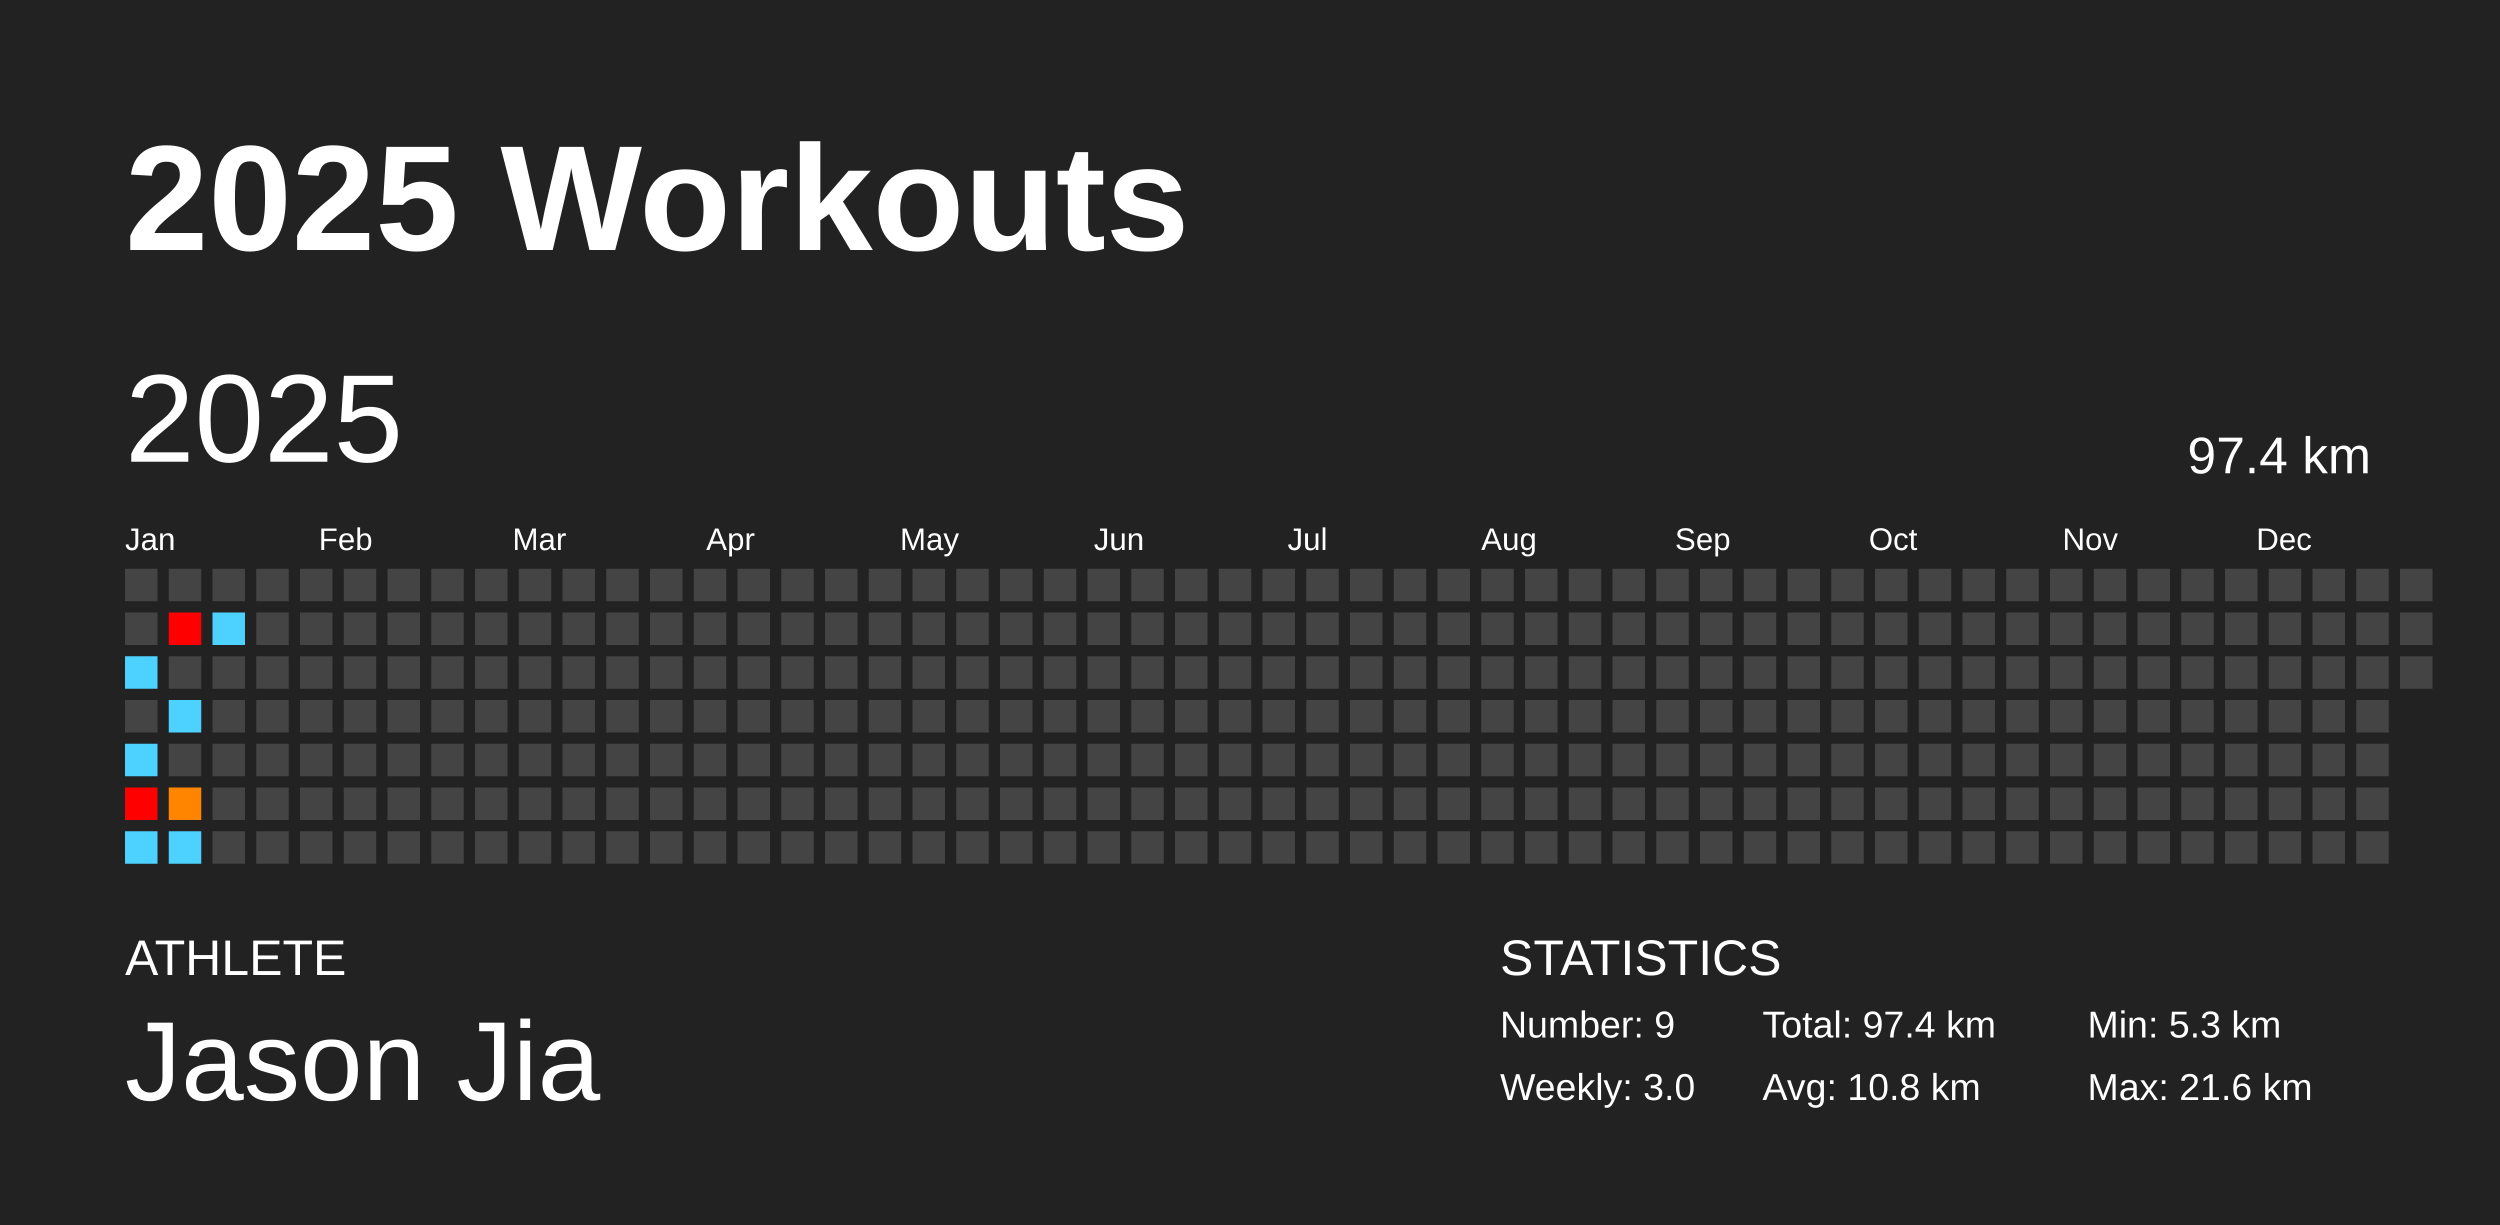
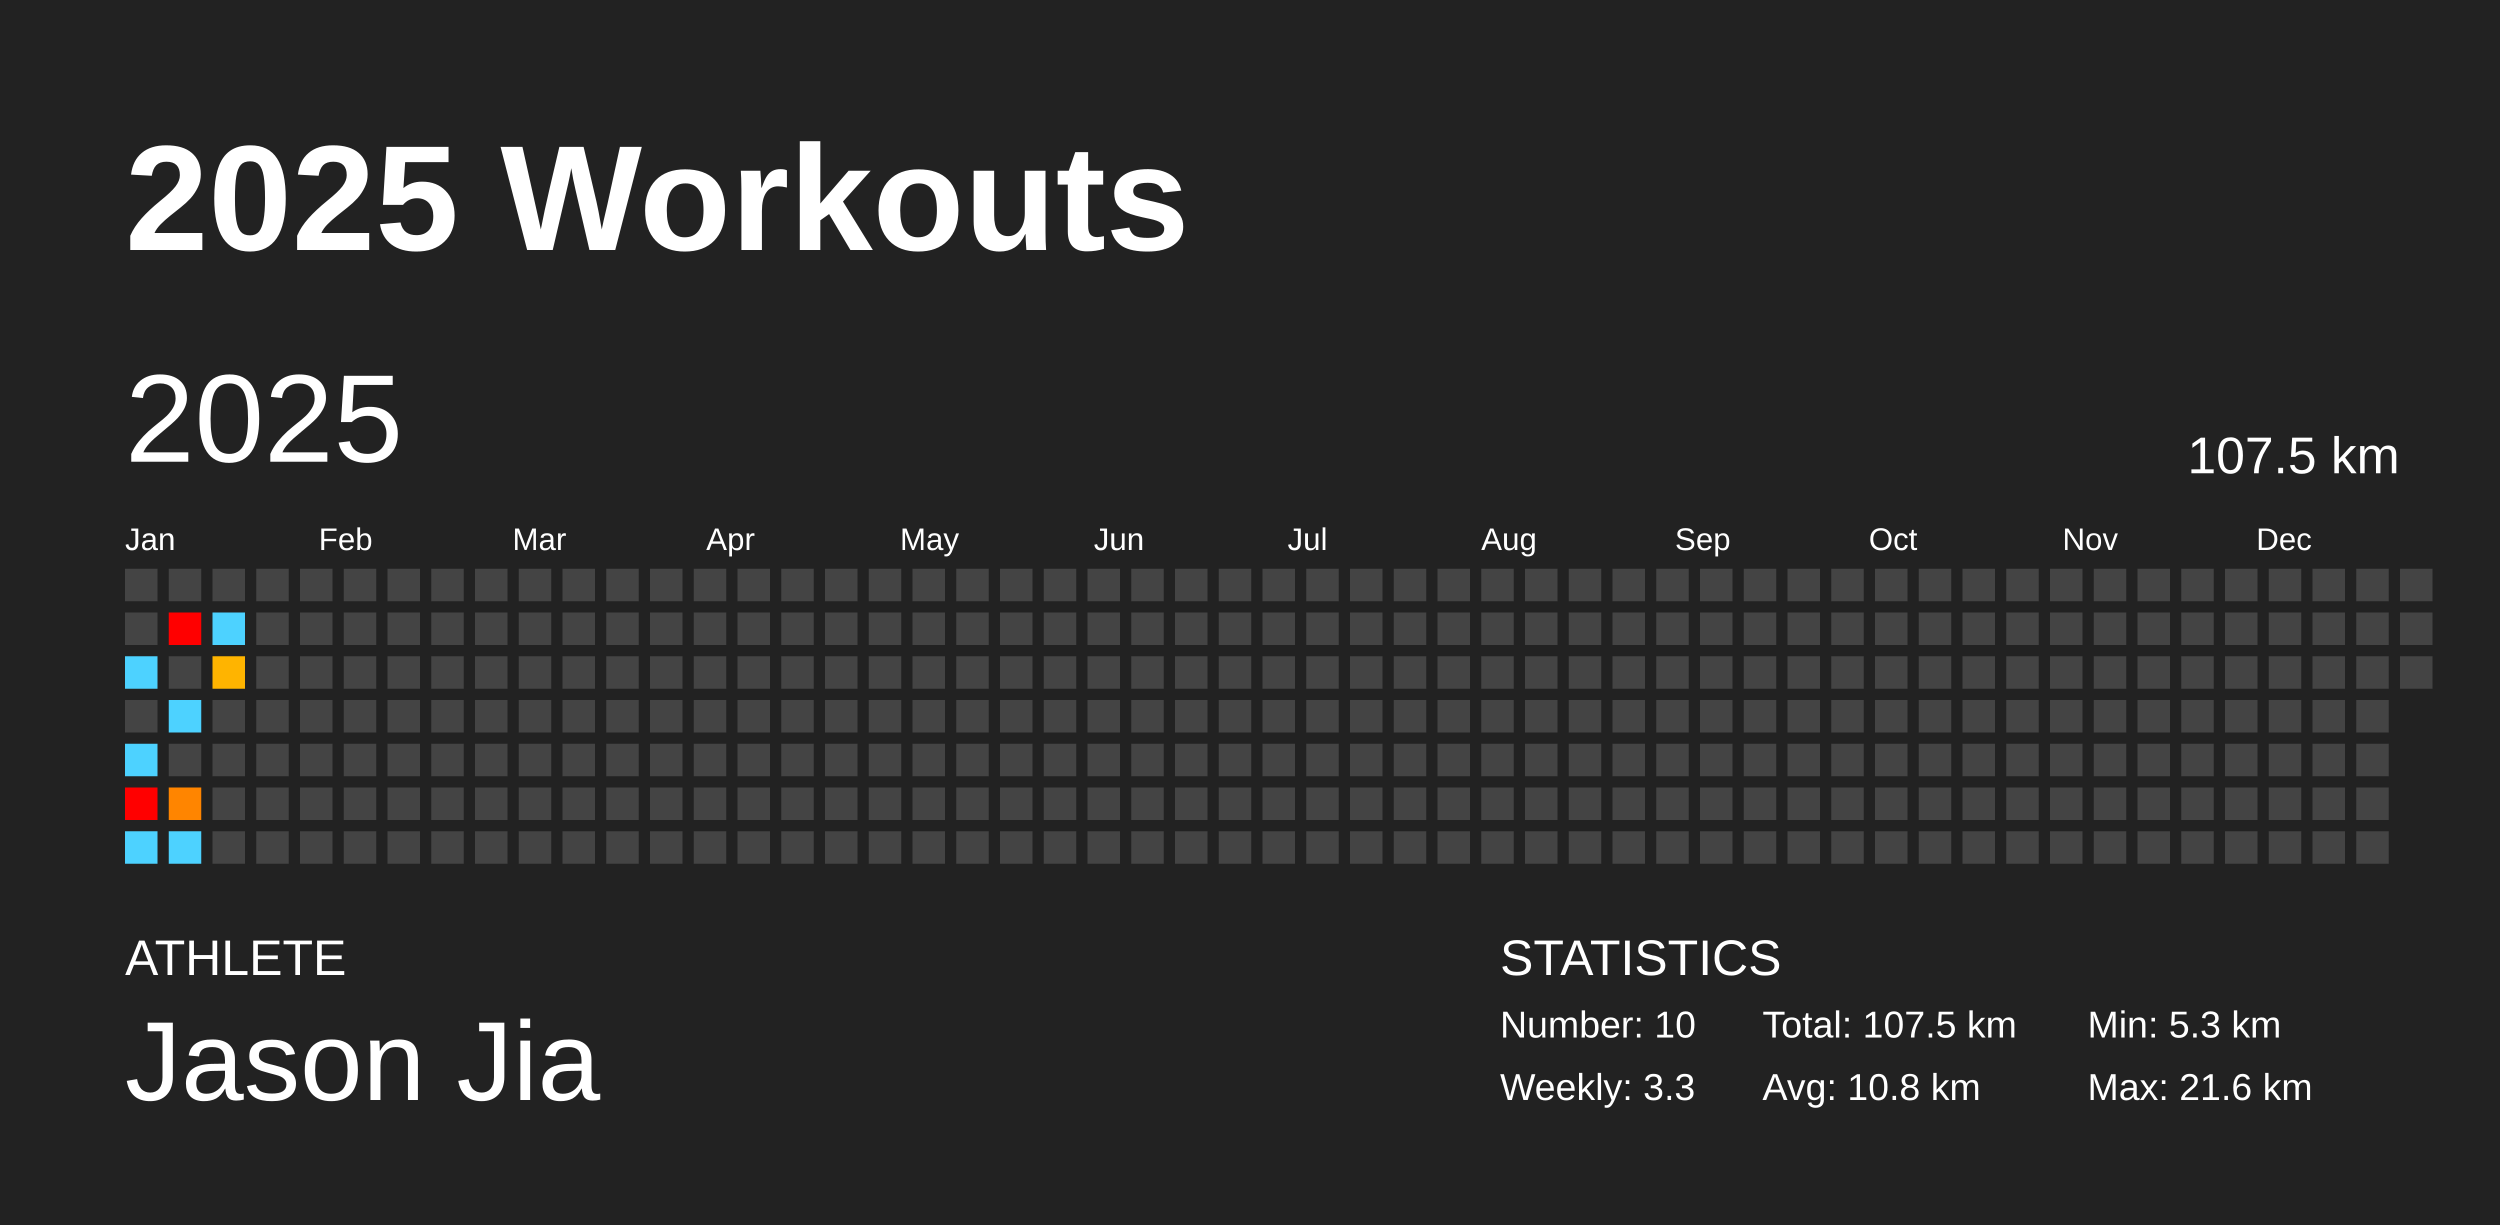
<svg xmlns="http://www.w3.org/2000/svg" baseProfile="full" height="98mm" version="1.1" viewBox="0,0,200,98" width="200mm">
  <defs />
  <rect fill="#222222" height="98" width="200" x="0" y="0" />
  <text fill="#FFFFFF" style="font-size:12px; font-family:Arial; font-weight:bold;" x="10" y="20">2025 Workouts</text>
  <text fill="#FFFFFF" style="font-size:4px; font-family:Arial" x="10" y="78">ATHLETE</text>
  <text fill="#FFFFFF" style="font-size:9px; font-family:Arial" x="10" y="88">Jason Jia</text>
  <text fill="#FFFFFF" style="font-size:4px; font-family:Arial" x="120" y="78">STATISTICS</text>
-   <text fill="#FFFFFF" style="font-size:3px; font-family:Arial" x="120" y="83">Number: 9</text>
-   <text fill="#FFFFFF" style="font-size:3px; font-family:Arial" x="120" y="88">Weekly: 3.0</text>
-   <text fill="#FFFFFF" style="font-size:3px; font-family:Arial" x="141" y="83">Total: 97.4 km</text>
+   <text fill="#FFFFFF" style="font-size:3px; font-family:Arial" x="120" y="83">Number: 10</text>
+   <text fill="#FFFFFF" style="font-size:3px; font-family:Arial" x="120" y="88">Weekly: 3.3</text>
+   <text fill="#FFFFFF" style="font-size:3px; font-family:Arial" x="141" y="83">Total: 107.5 km</text>
  <text fill="#FFFFFF" style="font-size:3px; font-family:Arial" x="141" y="88">Avg: 10.8 km</text>
  <text fill="#FFFFFF" style="font-size:3px; font-family:Arial" x="167" y="83">Min: 5.3 km</text>
  <text fill="#FFFFFF" style="font-size:3px; font-family:Arial" x="167" y="88">Max: 21.6 km</text>
  <text dominant-baseline="hanging" fill="#FFFFFF" style="font-size:10.0px; font-family:Arial;" x="10" y="30">2025</text>
-   <text dominant-baseline="hanging" fill="#FFFFFF" style="font-size:4.125px; font-family:Arial;" x="175" y="35">97.4 km</text>
+   <text dominant-baseline="hanging" fill="#FFFFFF" style="font-size:4.125px; font-family:Arial;" x="175" y="35">107.5 km</text>
  <text fill="#FFFFFF" style="font-size:2.5px; font-family:Arial" x="10.0" y="44">Jan</text>
  <text fill="#FFFFFF" style="font-size:2.5px; font-family:Arial" x="25.5" y="44">Feb</text>
  <text fill="#FFFFFF" style="font-size:2.5px; font-family:Arial" x="41.0" y="44">Mar</text>
  <text fill="#FFFFFF" style="font-size:2.5px; font-family:Arial" x="56.5" y="44">Apr</text>
  <text fill="#FFFFFF" style="font-size:2.5px; font-family:Arial" x="72.0" y="44">May</text>
  <text fill="#FFFFFF" style="font-size:2.5px; font-family:Arial" x="87.5" y="44">Jun</text>
  <text fill="#FFFFFF" style="font-size:2.5px; font-family:Arial" x="103.0" y="44">Jul</text>
  <text fill="#FFFFFF" style="font-size:2.5px; font-family:Arial" x="118.5" y="44">Aug</text>
  <text fill="#FFFFFF" style="font-size:2.5px; font-family:Arial" x="134.0" y="44">Sep</text>
  <text fill="#FFFFFF" style="font-size:2.5px; font-family:Arial" x="149.5" y="44">Oct</text>
  <text fill="#FFFFFF" style="font-size:2.5px; font-family:Arial" x="165.0" y="44">Nov</text>
  <text fill="#FFFFFF" style="font-size:2.5px; font-family:Arial" x="180.5" y="44">Dec</text>
  <rect fill="#444444" height="2.6" width="2.6" x="10.0" y="45.5" />
  <rect fill="#444444" height="2.6" width="2.6" x="10.0" y="49.0" />
  <rect fill="#4dd2ff" height="2.6" width="2.6" x="10.0" y="52.5" />
  <rect fill="#444444" height="2.6" width="2.6" x="10.0" y="56.0" />
  <rect fill="#4dd2ff" height="2.6" width="2.6" x="10.0" y="59.5" />
  <rect fill="red" height="2.6" width="2.6" x="10.0" y="63.0" />
  <rect fill="#4dd2ff" height="2.6" width="2.6" x="10.0" y="66.5" />
  <rect fill="#444444" height="2.6" width="2.6" x="13.5" y="45.5" />
  <rect fill="red" height="2.6" width="2.6" x="13.5" y="49.0" />
  <rect fill="#444444" height="2.6" width="2.6" x="13.5" y="52.5" />
  <rect fill="#4dd2ff" height="2.6" width="2.6" x="13.5" y="56.0" />
  <rect fill="#444444" height="2.6" width="2.6" x="13.5" y="59.5" />
  <rect fill="#ff8500" height="2.6" width="2.6" x="13.5" y="63.0" />
  <rect fill="#4dd2ff" height="2.6" width="2.6" x="13.5" y="66.5" />
  <rect fill="#444444" height="2.6" width="2.6" x="17.0" y="45.5" />
  <rect fill="#4dd2ff" height="2.6" width="2.6" x="17.0" y="49.0" />
-   <rect fill="#444444" height="2.6" width="2.6" x="17.0" y="52.5" />
+   <rect fill="#ffb400" height="2.6" width="2.6" x="17.0" y="52.5" />
  <rect fill="#444444" height="2.6" width="2.6" x="17.0" y="56.0" />
  <rect fill="#444444" height="2.6" width="2.6" x="17.0" y="59.5" />
  <rect fill="#444444" height="2.6" width="2.6" x="17.0" y="63.0" />
  <rect fill="#444444" height="2.6" width="2.6" x="17.0" y="66.5" />
  <rect fill="#444444" height="2.6" width="2.6" x="20.5" y="45.5" />
  <rect fill="#444444" height="2.6" width="2.6" x="20.5" y="49.0" />
  <rect fill="#444444" height="2.6" width="2.6" x="20.5" y="52.5" />
  <rect fill="#444444" height="2.6" width="2.6" x="20.5" y="56.0" />
  <rect fill="#444444" height="2.6" width="2.6" x="20.5" y="59.5" />
  <rect fill="#444444" height="2.6" width="2.6" x="20.5" y="63.0" />
  <rect fill="#444444" height="2.6" width="2.6" x="20.5" y="66.5" />
  <rect fill="#444444" height="2.6" width="2.6" x="24.0" y="45.5" />
  <rect fill="#444444" height="2.6" width="2.6" x="24.0" y="49.0" />
  <rect fill="#444444" height="2.6" width="2.6" x="24.0" y="52.5" />
  <rect fill="#444444" height="2.6" width="2.6" x="24.0" y="56.0" />
  <rect fill="#444444" height="2.6" width="2.6" x="24.0" y="59.5" />
  <rect fill="#444444" height="2.6" width="2.6" x="24.0" y="63.0" />
  <rect fill="#444444" height="2.6" width="2.6" x="24.0" y="66.5" />
  <rect fill="#444444" height="2.6" width="2.6" x="27.5" y="45.5" />
  <rect fill="#444444" height="2.6" width="2.6" x="27.5" y="49.0" />
  <rect fill="#444444" height="2.6" width="2.6" x="27.5" y="52.5" />
  <rect fill="#444444" height="2.6" width="2.6" x="27.5" y="56.0" />
  <rect fill="#444444" height="2.6" width="2.6" x="27.5" y="59.5" />
  <rect fill="#444444" height="2.6" width="2.6" x="27.5" y="63.0" />
  <rect fill="#444444" height="2.6" width="2.6" x="27.5" y="66.5" />
  <rect fill="#444444" height="2.6" width="2.6" x="31.0" y="45.5" />
  <rect fill="#444444" height="2.6" width="2.6" x="31.0" y="49.0" />
  <rect fill="#444444" height="2.6" width="2.6" x="31.0" y="52.5" />
  <rect fill="#444444" height="2.6" width="2.6" x="31.0" y="56.0" />
  <rect fill="#444444" height="2.6" width="2.6" x="31.0" y="59.5" />
  <rect fill="#444444" height="2.6" width="2.6" x="31.0" y="63.0" />
  <rect fill="#444444" height="2.6" width="2.6" x="31.0" y="66.5" />
  <rect fill="#444444" height="2.6" width="2.6" x="34.5" y="45.5" />
  <rect fill="#444444" height="2.6" width="2.6" x="34.5" y="49.0" />
  <rect fill="#444444" height="2.6" width="2.6" x="34.5" y="52.5" />
  <rect fill="#444444" height="2.6" width="2.6" x="34.5" y="56.0" />
  <rect fill="#444444" height="2.6" width="2.6" x="34.5" y="59.5" />
  <rect fill="#444444" height="2.6" width="2.6" x="34.5" y="63.0" />
  <rect fill="#444444" height="2.6" width="2.6" x="34.5" y="66.5" />
  <rect fill="#444444" height="2.6" width="2.6" x="38.0" y="45.5" />
  <rect fill="#444444" height="2.6" width="2.6" x="38.0" y="49.0" />
  <rect fill="#444444" height="2.6" width="2.6" x="38.0" y="52.5" />
  <rect fill="#444444" height="2.6" width="2.6" x="38.0" y="56.0" />
  <rect fill="#444444" height="2.6" width="2.6" x="38.0" y="59.5" />
  <rect fill="#444444" height="2.6" width="2.6" x="38.0" y="63.0" />
  <rect fill="#444444" height="2.6" width="2.6" x="38.0" y="66.5" />
  <rect fill="#444444" height="2.6" width="2.6" x="41.5" y="45.5" />
  <rect fill="#444444" height="2.6" width="2.6" x="41.5" y="49.0" />
  <rect fill="#444444" height="2.6" width="2.6" x="41.5" y="52.5" />
  <rect fill="#444444" height="2.6" width="2.6" x="41.5" y="56.0" />
  <rect fill="#444444" height="2.6" width="2.6" x="41.5" y="59.5" />
  <rect fill="#444444" height="2.6" width="2.6" x="41.5" y="63.0" />
  <rect fill="#444444" height="2.6" width="2.6" x="41.5" y="66.5" />
  <rect fill="#444444" height="2.6" width="2.6" x="45.0" y="45.5" />
  <rect fill="#444444" height="2.6" width="2.6" x="45.0" y="49.0" />
  <rect fill="#444444" height="2.6" width="2.6" x="45.0" y="52.5" />
  <rect fill="#444444" height="2.6" width="2.6" x="45.0" y="56.0" />
  <rect fill="#444444" height="2.6" width="2.6" x="45.0" y="59.5" />
  <rect fill="#444444" height="2.6" width="2.6" x="45.0" y="63.0" />
  <rect fill="#444444" height="2.6" width="2.6" x="45.0" y="66.5" />
  <rect fill="#444444" height="2.6" width="2.6" x="48.5" y="45.5" />
  <rect fill="#444444" height="2.6" width="2.6" x="48.5" y="49.0" />
  <rect fill="#444444" height="2.6" width="2.6" x="48.5" y="52.5" />
  <rect fill="#444444" height="2.6" width="2.6" x="48.5" y="56.0" />
  <rect fill="#444444" height="2.6" width="2.6" x="48.5" y="59.5" />
  <rect fill="#444444" height="2.6" width="2.6" x="48.5" y="63.0" />
  <rect fill="#444444" height="2.6" width="2.6" x="48.5" y="66.5" />
  <rect fill="#444444" height="2.6" width="2.6" x="52.0" y="45.5" />
  <rect fill="#444444" height="2.6" width="2.6" x="52.0" y="49.0" />
  <rect fill="#444444" height="2.6" width="2.6" x="52.0" y="52.5" />
  <rect fill="#444444" height="2.6" width="2.6" x="52.0" y="56.0" />
  <rect fill="#444444" height="2.6" width="2.6" x="52.0" y="59.5" />
  <rect fill="#444444" height="2.6" width="2.6" x="52.0" y="63.0" />
  <rect fill="#444444" height="2.6" width="2.6" x="52.0" y="66.5" />
  <rect fill="#444444" height="2.6" width="2.6" x="55.5" y="45.5" />
  <rect fill="#444444" height="2.6" width="2.6" x="55.5" y="49.0" />
  <rect fill="#444444" height="2.6" width="2.6" x="55.5" y="52.5" />
  <rect fill="#444444" height="2.6" width="2.6" x="55.5" y="56.0" />
  <rect fill="#444444" height="2.6" width="2.6" x="55.5" y="59.5" />
  <rect fill="#444444" height="2.6" width="2.6" x="55.5" y="63.0" />
  <rect fill="#444444" height="2.6" width="2.6" x="55.5" y="66.5" />
  <rect fill="#444444" height="2.6" width="2.6" x="59.0" y="45.5" />
  <rect fill="#444444" height="2.6" width="2.6" x="59.0" y="49.0" />
  <rect fill="#444444" height="2.6" width="2.6" x="59.0" y="52.5" />
  <rect fill="#444444" height="2.6" width="2.6" x="59.0" y="56.0" />
  <rect fill="#444444" height="2.6" width="2.6" x="59.0" y="59.5" />
  <rect fill="#444444" height="2.6" width="2.6" x="59.0" y="63.0" />
  <rect fill="#444444" height="2.6" width="2.6" x="59.0" y="66.5" />
  <rect fill="#444444" height="2.6" width="2.6" x="62.5" y="45.5" />
  <rect fill="#444444" height="2.6" width="2.6" x="62.5" y="49.0" />
  <rect fill="#444444" height="2.6" width="2.6" x="62.5" y="52.5" />
  <rect fill="#444444" height="2.6" width="2.6" x="62.5" y="56.0" />
  <rect fill="#444444" height="2.6" width="2.6" x="62.5" y="59.5" />
  <rect fill="#444444" height="2.6" width="2.6" x="62.5" y="63.0" />
  <rect fill="#444444" height="2.6" width="2.6" x="62.5" y="66.5" />
  <rect fill="#444444" height="2.6" width="2.6" x="66.0" y="45.5" />
  <rect fill="#444444" height="2.6" width="2.6" x="66.0" y="49.0" />
  <rect fill="#444444" height="2.6" width="2.6" x="66.0" y="52.5" />
  <rect fill="#444444" height="2.6" width="2.6" x="66.0" y="56.0" />
  <rect fill="#444444" height="2.6" width="2.6" x="66.0" y="59.5" />
  <rect fill="#444444" height="2.6" width="2.6" x="66.0" y="63.0" />
  <rect fill="#444444" height="2.6" width="2.6" x="66.0" y="66.5" />
  <rect fill="#444444" height="2.6" width="2.6" x="69.5" y="45.5" />
  <rect fill="#444444" height="2.6" width="2.6" x="69.5" y="49.0" />
  <rect fill="#444444" height="2.6" width="2.6" x="69.5" y="52.5" />
  <rect fill="#444444" height="2.6" width="2.6" x="69.5" y="56.0" />
  <rect fill="#444444" height="2.6" width="2.6" x="69.5" y="59.5" />
  <rect fill="#444444" height="2.6" width="2.6" x="69.5" y="63.0" />
  <rect fill="#444444" height="2.6" width="2.6" x="69.5" y="66.5" />
  <rect fill="#444444" height="2.6" width="2.6" x="73.0" y="45.5" />
  <rect fill="#444444" height="2.6" width="2.6" x="73.0" y="49.0" />
  <rect fill="#444444" height="2.6" width="2.6" x="73.0" y="52.5" />
  <rect fill="#444444" height="2.6" width="2.6" x="73.0" y="56.0" />
  <rect fill="#444444" height="2.6" width="2.6" x="73.0" y="59.5" />
  <rect fill="#444444" height="2.6" width="2.6" x="73.0" y="63.0" />
  <rect fill="#444444" height="2.6" width="2.6" x="73.0" y="66.5" />
  <rect fill="#444444" height="2.6" width="2.6" x="76.5" y="45.5" />
  <rect fill="#444444" height="2.6" width="2.6" x="76.5" y="49.0" />
  <rect fill="#444444" height="2.6" width="2.6" x="76.5" y="52.5" />
  <rect fill="#444444" height="2.6" width="2.6" x="76.5" y="56.0" />
  <rect fill="#444444" height="2.6" width="2.6" x="76.5" y="59.5" />
  <rect fill="#444444" height="2.6" width="2.6" x="76.5" y="63.0" />
  <rect fill="#444444" height="2.6" width="2.6" x="76.5" y="66.5" />
  <rect fill="#444444" height="2.6" width="2.6" x="80.0" y="45.5" />
  <rect fill="#444444" height="2.6" width="2.6" x="80.0" y="49.0" />
  <rect fill="#444444" height="2.6" width="2.6" x="80.0" y="52.5" />
  <rect fill="#444444" height="2.6" width="2.6" x="80.0" y="56.0" />
  <rect fill="#444444" height="2.6" width="2.6" x="80.0" y="59.5" />
  <rect fill="#444444" height="2.6" width="2.6" x="80.0" y="63.0" />
  <rect fill="#444444" height="2.6" width="2.6" x="80.0" y="66.5" />
  <rect fill="#444444" height="2.6" width="2.6" x="83.5" y="45.5" />
  <rect fill="#444444" height="2.6" width="2.6" x="83.5" y="49.0" />
  <rect fill="#444444" height="2.6" width="2.6" x="83.5" y="52.5" />
  <rect fill="#444444" height="2.6" width="2.6" x="83.5" y="56.0" />
  <rect fill="#444444" height="2.6" width="2.6" x="83.5" y="59.5" />
  <rect fill="#444444" height="2.6" width="2.6" x="83.5" y="63.0" />
  <rect fill="#444444" height="2.6" width="2.6" x="83.5" y="66.5" />
  <rect fill="#444444" height="2.6" width="2.6" x="87.0" y="45.5" />
  <rect fill="#444444" height="2.6" width="2.6" x="87.0" y="49.0" />
  <rect fill="#444444" height="2.6" width="2.6" x="87.0" y="52.5" />
  <rect fill="#444444" height="2.6" width="2.6" x="87.0" y="56.0" />
  <rect fill="#444444" height="2.6" width="2.6" x="87.0" y="59.5" />
  <rect fill="#444444" height="2.6" width="2.6" x="87.0" y="63.0" />
  <rect fill="#444444" height="2.6" width="2.6" x="87.0" y="66.5" />
  <rect fill="#444444" height="2.6" width="2.6" x="90.5" y="45.5" />
  <rect fill="#444444" height="2.6" width="2.6" x="90.5" y="49.0" />
  <rect fill="#444444" height="2.6" width="2.6" x="90.5" y="52.5" />
  <rect fill="#444444" height="2.6" width="2.6" x="90.5" y="56.0" />
  <rect fill="#444444" height="2.6" width="2.6" x="90.5" y="59.5" />
  <rect fill="#444444" height="2.6" width="2.6" x="90.5" y="63.0" />
  <rect fill="#444444" height="2.6" width="2.6" x="90.5" y="66.5" />
  <rect fill="#444444" height="2.6" width="2.6" x="94.0" y="45.5" />
  <rect fill="#444444" height="2.6" width="2.6" x="94.0" y="49.0" />
  <rect fill="#444444" height="2.6" width="2.6" x="94.0" y="52.5" />
  <rect fill="#444444" height="2.6" width="2.6" x="94.0" y="56.0" />
  <rect fill="#444444" height="2.6" width="2.6" x="94.0" y="59.5" />
  <rect fill="#444444" height="2.6" width="2.6" x="94.0" y="63.0" />
  <rect fill="#444444" height="2.6" width="2.6" x="94.0" y="66.5" />
  <rect fill="#444444" height="2.6" width="2.6" x="97.5" y="45.5" />
  <rect fill="#444444" height="2.6" width="2.6" x="97.5" y="49.0" />
  <rect fill="#444444" height="2.6" width="2.6" x="97.5" y="52.5" />
  <rect fill="#444444" height="2.6" width="2.6" x="97.5" y="56.0" />
  <rect fill="#444444" height="2.6" width="2.6" x="97.5" y="59.5" />
  <rect fill="#444444" height="2.6" width="2.6" x="97.5" y="63.0" />
  <rect fill="#444444" height="2.6" width="2.6" x="97.5" y="66.5" />
  <rect fill="#444444" height="2.6" width="2.6" x="101.0" y="45.5" />
  <rect fill="#444444" height="2.6" width="2.6" x="101.0" y="49.0" />
  <rect fill="#444444" height="2.6" width="2.6" x="101.0" y="52.5" />
  <rect fill="#444444" height="2.6" width="2.6" x="101.0" y="56.0" />
  <rect fill="#444444" height="2.6" width="2.6" x="101.0" y="59.5" />
  <rect fill="#444444" height="2.6" width="2.6" x="101.0" y="63.0" />
  <rect fill="#444444" height="2.6" width="2.6" x="101.0" y="66.5" />
  <rect fill="#444444" height="2.6" width="2.6" x="104.5" y="45.5" />
  <rect fill="#444444" height="2.6" width="2.6" x="104.5" y="49.0" />
  <rect fill="#444444" height="2.6" width="2.6" x="104.5" y="52.5" />
  <rect fill="#444444" height="2.6" width="2.6" x="104.5" y="56.0" />
  <rect fill="#444444" height="2.6" width="2.6" x="104.5" y="59.5" />
  <rect fill="#444444" height="2.6" width="2.6" x="104.5" y="63.0" />
  <rect fill="#444444" height="2.6" width="2.6" x="104.5" y="66.5" />
  <rect fill="#444444" height="2.6" width="2.6" x="108.0" y="45.5" />
  <rect fill="#444444" height="2.6" width="2.6" x="108.0" y="49.0" />
  <rect fill="#444444" height="2.6" width="2.6" x="108.0" y="52.5" />
  <rect fill="#444444" height="2.6" width="2.6" x="108.0" y="56.0" />
  <rect fill="#444444" height="2.6" width="2.6" x="108.0" y="59.5" />
  <rect fill="#444444" height="2.6" width="2.6" x="108.0" y="63.0" />
  <rect fill="#444444" height="2.6" width="2.6" x="108.0" y="66.5" />
  <rect fill="#444444" height="2.6" width="2.6" x="111.5" y="45.5" />
  <rect fill="#444444" height="2.6" width="2.6" x="111.5" y="49.0" />
  <rect fill="#444444" height="2.6" width="2.6" x="111.5" y="52.5" />
  <rect fill="#444444" height="2.6" width="2.6" x="111.5" y="56.0" />
  <rect fill="#444444" height="2.6" width="2.6" x="111.5" y="59.5" />
  <rect fill="#444444" height="2.6" width="2.6" x="111.5" y="63.0" />
  <rect fill="#444444" height="2.6" width="2.6" x="111.5" y="66.5" />
  <rect fill="#444444" height="2.6" width="2.6" x="115.0" y="45.5" />
  <rect fill="#444444" height="2.6" width="2.6" x="115.0" y="49.0" />
  <rect fill="#444444" height="2.6" width="2.6" x="115.0" y="52.5" />
  <rect fill="#444444" height="2.6" width="2.6" x="115.0" y="56.0" />
  <rect fill="#444444" height="2.6" width="2.6" x="115.0" y="59.5" />
  <rect fill="#444444" height="2.6" width="2.6" x="115.0" y="63.0" />
  <rect fill="#444444" height="2.6" width="2.6" x="115.0" y="66.5" />
  <rect fill="#444444" height="2.6" width="2.6" x="118.5" y="45.5" />
  <rect fill="#444444" height="2.6" width="2.6" x="118.5" y="49.0" />
  <rect fill="#444444" height="2.6" width="2.6" x="118.5" y="52.5" />
  <rect fill="#444444" height="2.6" width="2.6" x="118.5" y="56.0" />
  <rect fill="#444444" height="2.6" width="2.6" x="118.5" y="59.5" />
  <rect fill="#444444" height="2.6" width="2.6" x="118.5" y="63.0" />
  <rect fill="#444444" height="2.6" width="2.6" x="118.5" y="66.5" />
  <rect fill="#444444" height="2.6" width="2.6" x="122.0" y="45.5" />
  <rect fill="#444444" height="2.6" width="2.6" x="122.0" y="49.0" />
  <rect fill="#444444" height="2.6" width="2.6" x="122.0" y="52.5" />
  <rect fill="#444444" height="2.6" width="2.6" x="122.0" y="56.0" />
  <rect fill="#444444" height="2.6" width="2.6" x="122.0" y="59.5" />
  <rect fill="#444444" height="2.6" width="2.6" x="122.0" y="63.0" />
  <rect fill="#444444" height="2.6" width="2.6" x="122.0" y="66.5" />
  <rect fill="#444444" height="2.6" width="2.6" x="125.5" y="45.5" />
  <rect fill="#444444" height="2.6" width="2.6" x="125.5" y="49.0" />
  <rect fill="#444444" height="2.6" width="2.6" x="125.5" y="52.5" />
  <rect fill="#444444" height="2.6" width="2.6" x="125.5" y="56.0" />
  <rect fill="#444444" height="2.6" width="2.6" x="125.5" y="59.5" />
  <rect fill="#444444" height="2.6" width="2.6" x="125.5" y="63.0" />
  <rect fill="#444444" height="2.6" width="2.6" x="125.5" y="66.5" />
  <rect fill="#444444" height="2.6" width="2.6" x="129.0" y="45.5" />
  <rect fill="#444444" height="2.6" width="2.6" x="129.0" y="49.0" />
  <rect fill="#444444" height="2.6" width="2.6" x="129.0" y="52.5" />
  <rect fill="#444444" height="2.6" width="2.6" x="129.0" y="56.0" />
  <rect fill="#444444" height="2.6" width="2.6" x="129.0" y="59.5" />
  <rect fill="#444444" height="2.6" width="2.6" x="129.0" y="63.0" />
  <rect fill="#444444" height="2.6" width="2.6" x="129.0" y="66.5" />
  <rect fill="#444444" height="2.6" width="2.6" x="132.5" y="45.5" />
  <rect fill="#444444" height="2.6" width="2.6" x="132.5" y="49.0" />
  <rect fill="#444444" height="2.6" width="2.6" x="132.5" y="52.5" />
  <rect fill="#444444" height="2.6" width="2.6" x="132.5" y="56.0" />
  <rect fill="#444444" height="2.6" width="2.6" x="132.5" y="59.5" />
  <rect fill="#444444" height="2.6" width="2.6" x="132.5" y="63.0" />
  <rect fill="#444444" height="2.6" width="2.6" x="132.5" y="66.5" />
  <rect fill="#444444" height="2.6" width="2.6" x="136.0" y="45.5" />
  <rect fill="#444444" height="2.6" width="2.6" x="136.0" y="49.0" />
  <rect fill="#444444" height="2.6" width="2.6" x="136.0" y="52.5" />
  <rect fill="#444444" height="2.6" width="2.6" x="136.0" y="56.0" />
  <rect fill="#444444" height="2.6" width="2.6" x="136.0" y="59.5" />
  <rect fill="#444444" height="2.6" width="2.6" x="136.0" y="63.0" />
  <rect fill="#444444" height="2.6" width="2.6" x="136.0" y="66.5" />
  <rect fill="#444444" height="2.6" width="2.6" x="139.5" y="45.5" />
  <rect fill="#444444" height="2.6" width="2.6" x="139.5" y="49.0" />
  <rect fill="#444444" height="2.6" width="2.6" x="139.5" y="52.5" />
  <rect fill="#444444" height="2.6" width="2.6" x="139.5" y="56.0" />
  <rect fill="#444444" height="2.6" width="2.6" x="139.5" y="59.5" />
  <rect fill="#444444" height="2.6" width="2.6" x="139.5" y="63.0" />
  <rect fill="#444444" height="2.6" width="2.6" x="139.5" y="66.5" />
  <rect fill="#444444" height="2.6" width="2.6" x="143.0" y="45.5" />
  <rect fill="#444444" height="2.6" width="2.6" x="143.0" y="49.0" />
  <rect fill="#444444" height="2.6" width="2.6" x="143.0" y="52.5" />
  <rect fill="#444444" height="2.6" width="2.6" x="143.0" y="56.0" />
  <rect fill="#444444" height="2.6" width="2.6" x="143.0" y="59.5" />
  <rect fill="#444444" height="2.6" width="2.6" x="143.0" y="63.0" />
  <rect fill="#444444" height="2.6" width="2.6" x="143.0" y="66.5" />
  <rect fill="#444444" height="2.6" width="2.6" x="146.5" y="45.5" />
  <rect fill="#444444" height="2.6" width="2.6" x="146.5" y="49.0" />
  <rect fill="#444444" height="2.6" width="2.6" x="146.5" y="52.5" />
  <rect fill="#444444" height="2.6" width="2.6" x="146.5" y="56.0" />
  <rect fill="#444444" height="2.6" width="2.6" x="146.5" y="59.5" />
  <rect fill="#444444" height="2.6" width="2.6" x="146.5" y="63.0" />
  <rect fill="#444444" height="2.6" width="2.6" x="146.5" y="66.5" />
  <rect fill="#444444" height="2.6" width="2.6" x="150.0" y="45.5" />
  <rect fill="#444444" height="2.6" width="2.6" x="150.0" y="49.0" />
  <rect fill="#444444" height="2.6" width="2.6" x="150.0" y="52.5" />
  <rect fill="#444444" height="2.6" width="2.6" x="150.0" y="56.0" />
  <rect fill="#444444" height="2.6" width="2.6" x="150.0" y="59.5" />
  <rect fill="#444444" height="2.6" width="2.6" x="150.0" y="63.0" />
  <rect fill="#444444" height="2.6" width="2.6" x="150.0" y="66.5" />
  <rect fill="#444444" height="2.6" width="2.6" x="153.5" y="45.5" />
  <rect fill="#444444" height="2.6" width="2.6" x="153.5" y="49.0" />
  <rect fill="#444444" height="2.6" width="2.6" x="153.5" y="52.5" />
  <rect fill="#444444" height="2.6" width="2.6" x="153.5" y="56.0" />
  <rect fill="#444444" height="2.6" width="2.6" x="153.5" y="59.5" />
  <rect fill="#444444" height="2.6" width="2.6" x="153.5" y="63.0" />
  <rect fill="#444444" height="2.6" width="2.6" x="153.5" y="66.5" />
  <rect fill="#444444" height="2.6" width="2.6" x="157.0" y="45.5" />
  <rect fill="#444444" height="2.6" width="2.6" x="157.0" y="49.0" />
  <rect fill="#444444" height="2.6" width="2.6" x="157.0" y="52.5" />
  <rect fill="#444444" height="2.6" width="2.6" x="157.0" y="56.0" />
  <rect fill="#444444" height="2.6" width="2.6" x="157.0" y="59.5" />
  <rect fill="#444444" height="2.6" width="2.6" x="157.0" y="63.0" />
  <rect fill="#444444" height="2.6" width="2.6" x="157.0" y="66.5" />
  <rect fill="#444444" height="2.6" width="2.6" x="160.5" y="45.5" />
  <rect fill="#444444" height="2.6" width="2.6" x="160.5" y="49.0" />
  <rect fill="#444444" height="2.6" width="2.6" x="160.5" y="52.5" />
  <rect fill="#444444" height="2.6" width="2.6" x="160.5" y="56.0" />
  <rect fill="#444444" height="2.6" width="2.6" x="160.5" y="59.5" />
  <rect fill="#444444" height="2.6" width="2.6" x="160.5" y="63.0" />
  <rect fill="#444444" height="2.6" width="2.6" x="160.5" y="66.5" />
  <rect fill="#444444" height="2.6" width="2.6" x="164.0" y="45.5" />
  <rect fill="#444444" height="2.6" width="2.6" x="164.0" y="49.0" />
  <rect fill="#444444" height="2.6" width="2.6" x="164.0" y="52.5" />
  <rect fill="#444444" height="2.6" width="2.6" x="164.0" y="56.0" />
  <rect fill="#444444" height="2.6" width="2.6" x="164.0" y="59.5" />
  <rect fill="#444444" height="2.6" width="2.6" x="164.0" y="63.0" />
  <rect fill="#444444" height="2.6" width="2.6" x="164.0" y="66.5" />
  <rect fill="#444444" height="2.6" width="2.6" x="167.5" y="45.5" />
  <rect fill="#444444" height="2.6" width="2.6" x="167.5" y="49.0" />
  <rect fill="#444444" height="2.6" width="2.6" x="167.5" y="52.5" />
  <rect fill="#444444" height="2.6" width="2.6" x="167.5" y="56.0" />
  <rect fill="#444444" height="2.6" width="2.6" x="167.5" y="59.5" />
  <rect fill="#444444" height="2.6" width="2.6" x="167.5" y="63.0" />
  <rect fill="#444444" height="2.6" width="2.6" x="167.5" y="66.5" />
  <rect fill="#444444" height="2.6" width="2.6" x="171.0" y="45.5" />
  <rect fill="#444444" height="2.6" width="2.6" x="171.0" y="49.0" />
  <rect fill="#444444" height="2.6" width="2.6" x="171.0" y="52.5" />
  <rect fill="#444444" height="2.6" width="2.6" x="171.0" y="56.0" />
  <rect fill="#444444" height="2.6" width="2.6" x="171.0" y="59.5" />
  <rect fill="#444444" height="2.6" width="2.6" x="171.0" y="63.0" />
  <rect fill="#444444" height="2.6" width="2.6" x="171.0" y="66.5" />
  <rect fill="#444444" height="2.6" width="2.6" x="174.5" y="45.5" />
  <rect fill="#444444" height="2.6" width="2.6" x="174.5" y="49.0" />
  <rect fill="#444444" height="2.6" width="2.6" x="174.5" y="52.5" />
  <rect fill="#444444" height="2.6" width="2.6" x="174.5" y="56.0" />
  <rect fill="#444444" height="2.6" width="2.6" x="174.5" y="59.5" />
  <rect fill="#444444" height="2.6" width="2.6" x="174.5" y="63.0" />
  <rect fill="#444444" height="2.6" width="2.6" x="174.5" y="66.5" />
  <rect fill="#444444" height="2.6" width="2.6" x="178.0" y="45.5" />
  <rect fill="#444444" height="2.6" width="2.6" x="178.0" y="49.0" />
  <rect fill="#444444" height="2.6" width="2.6" x="178.0" y="52.5" />
  <rect fill="#444444" height="2.6" width="2.6" x="178.0" y="56.0" />
  <rect fill="#444444" height="2.6" width="2.6" x="178.0" y="59.5" />
  <rect fill="#444444" height="2.6" width="2.6" x="178.0" y="63.0" />
  <rect fill="#444444" height="2.6" width="2.6" x="178.0" y="66.5" />
  <rect fill="#444444" height="2.6" width="2.6" x="181.5" y="45.5" />
  <rect fill="#444444" height="2.6" width="2.6" x="181.5" y="49.0" />
  <rect fill="#444444" height="2.6" width="2.6" x="181.5" y="52.5" />
  <rect fill="#444444" height="2.6" width="2.6" x="181.5" y="56.0" />
  <rect fill="#444444" height="2.6" width="2.6" x="181.5" y="59.5" />
  <rect fill="#444444" height="2.6" width="2.6" x="181.5" y="63.0" />
  <rect fill="#444444" height="2.6" width="2.6" x="181.5" y="66.5" />
  <rect fill="#444444" height="2.6" width="2.6" x="185.0" y="45.5" />
  <rect fill="#444444" height="2.6" width="2.6" x="185.0" y="49.0" />
  <rect fill="#444444" height="2.6" width="2.6" x="185.0" y="52.5" />
  <rect fill="#444444" height="2.6" width="2.6" x="185.0" y="56.0" />
  <rect fill="#444444" height="2.6" width="2.6" x="185.0" y="59.5" />
  <rect fill="#444444" height="2.6" width="2.6" x="185.0" y="63.0" />
  <rect fill="#444444" height="2.6" width="2.6" x="185.0" y="66.5" />
  <rect fill="#444444" height="2.6" width="2.6" x="188.5" y="45.5" />
  <rect fill="#444444" height="2.6" width="2.6" x="188.5" y="49.0" />
  <rect fill="#444444" height="2.6" width="2.6" x="188.5" y="52.5" />
  <rect fill="#444444" height="2.6" width="2.6" x="188.5" y="56.0" />
  <rect fill="#444444" height="2.6" width="2.6" x="188.5" y="59.5" />
  <rect fill="#444444" height="2.6" width="2.6" x="188.5" y="63.0" />
  <rect fill="#444444" height="2.6" width="2.6" x="188.5" y="66.5" />
  <rect fill="#444444" height="2.6" width="2.6" x="192.0" y="45.5" />
  <rect fill="#444444" height="2.6" width="2.6" x="192.0" y="49.0" />
  <rect fill="#444444" height="2.6" width="2.6" x="192.0" y="52.5" />
</svg>
